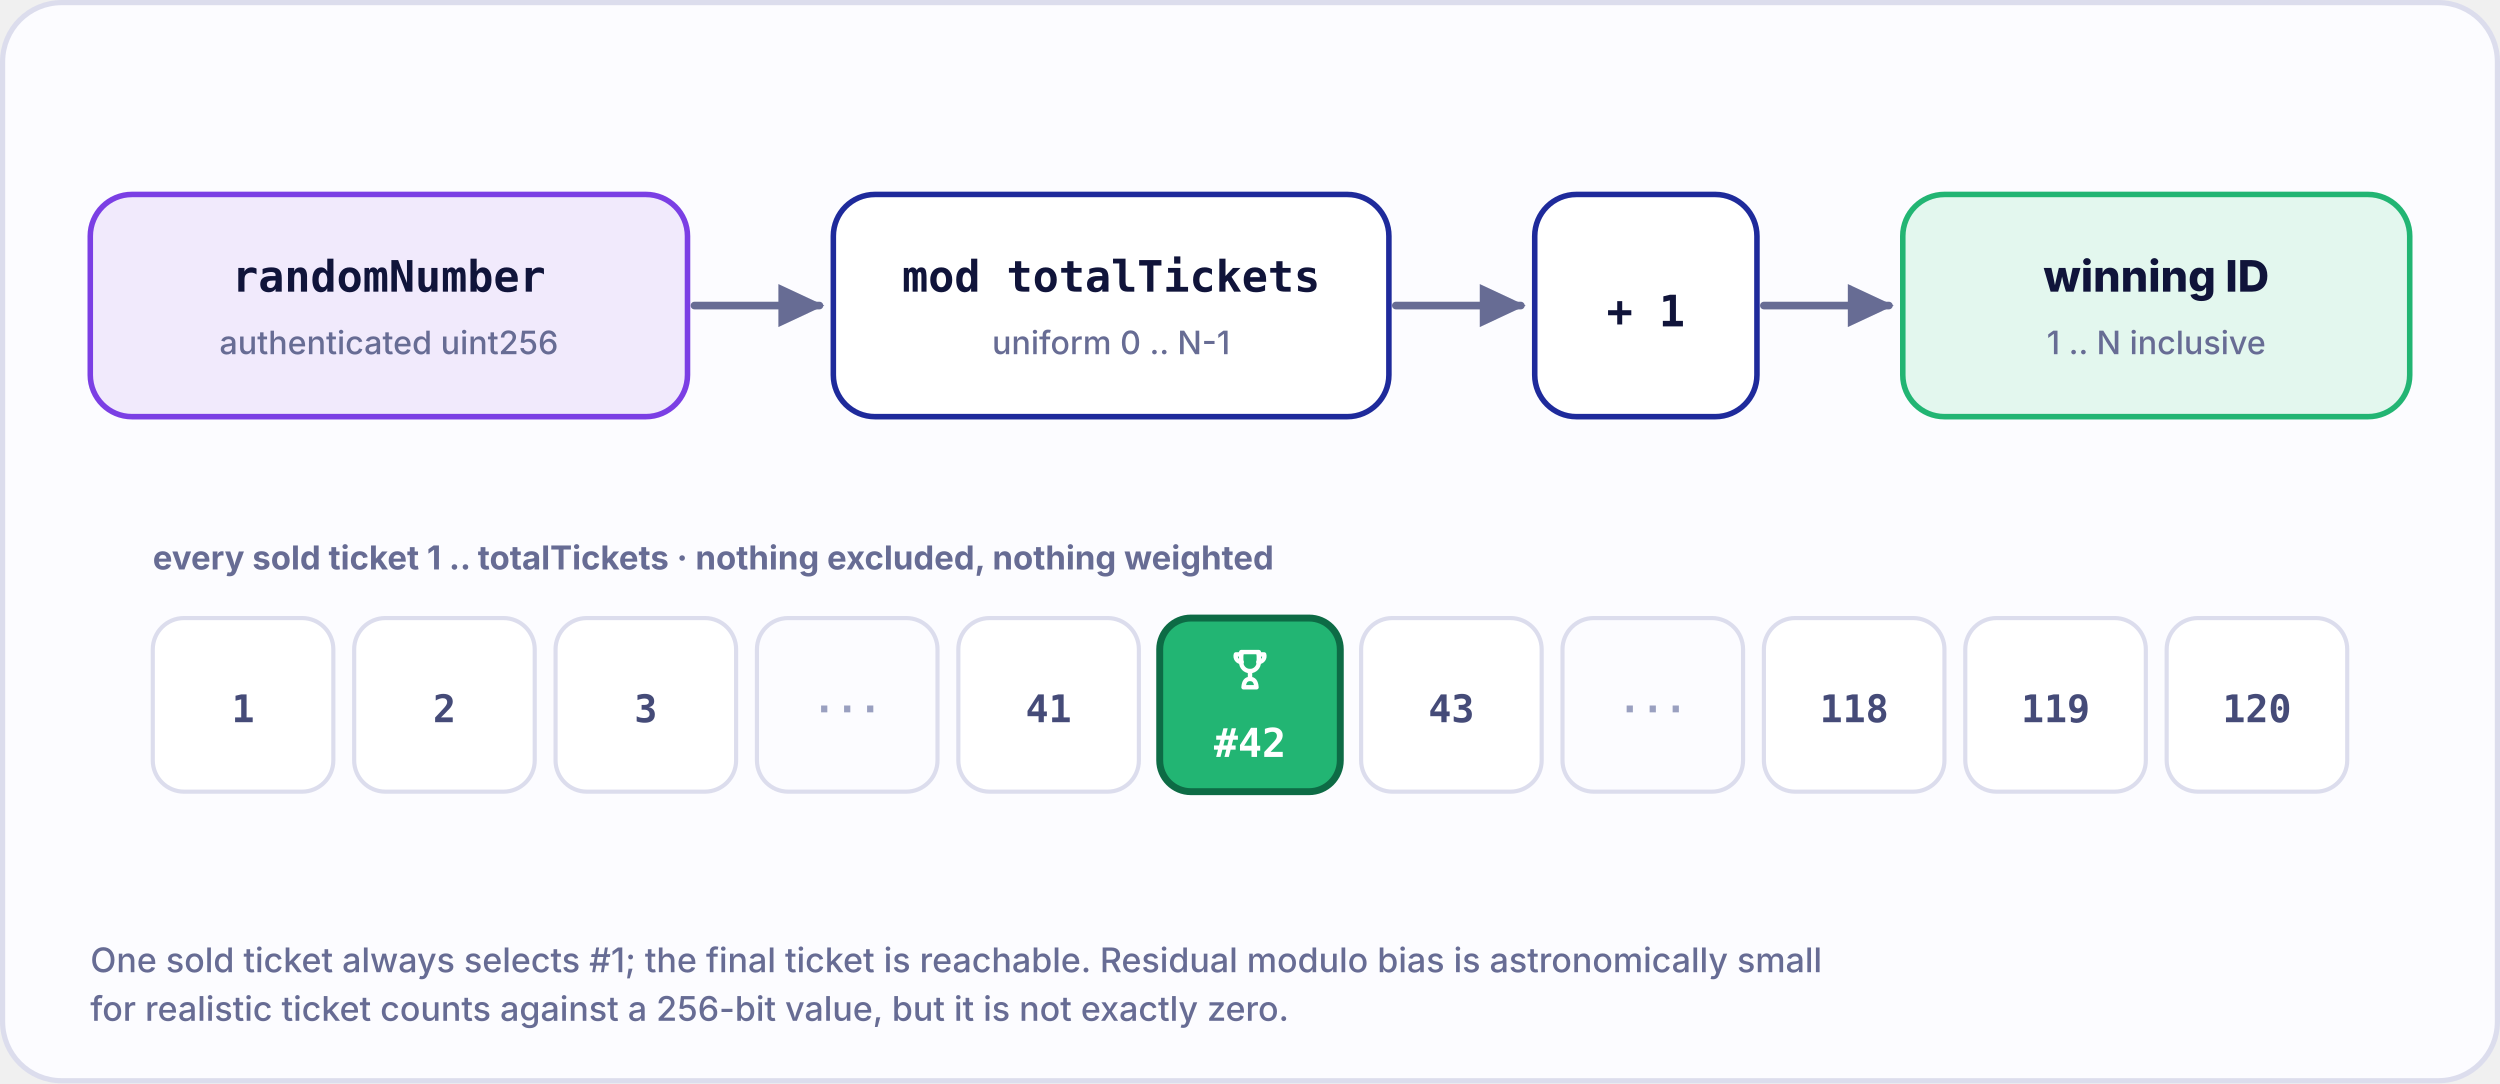
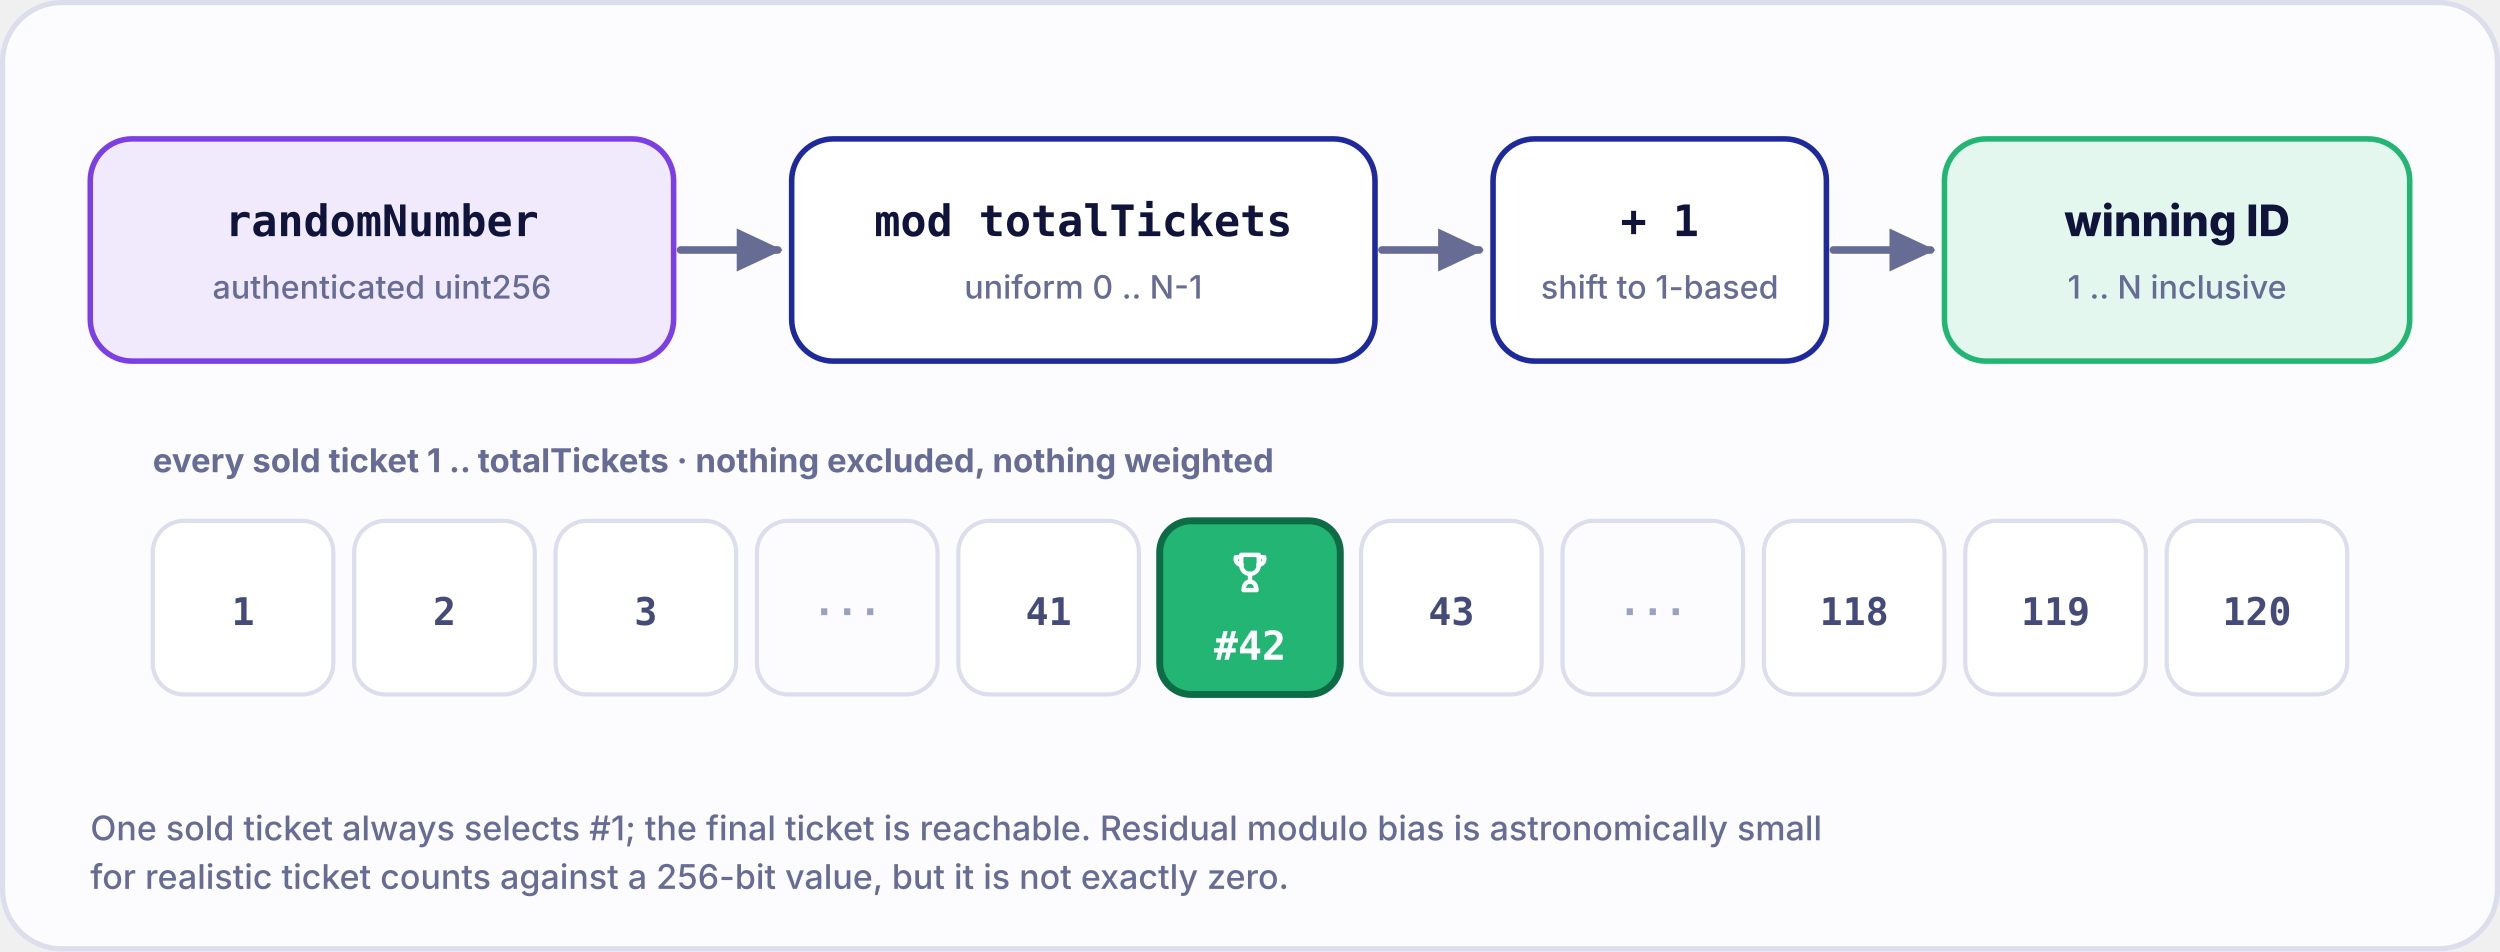
- <svg xmlns="http://www.w3.org/2000/svg" role="img" aria-labelledby="f08-title f08-desc" viewBox="0 0 720 312" font-family="Inter,'Helvetica Neue',Arial,sans-serif">
+ <svg xmlns="http://www.w3.org/2000/svg" role="img" aria-labelledby="f08-title f08-desc" viewBox="0 0 720 274" font-family="Inter,'Helvetica Neue',Arial,sans-serif">
  <defs>
    <marker id="f08m676c94" viewBox="0 0 10 10" refX="8.4" refY="5" markerWidth="6.4" markerHeight="6.4" orient="auto-start-reverse">
      <path d="M 0 0.6 L 9.4 5 L 0 9.4 z" fill="#676c94" />
    </marker>
  </defs>
-   <rect x="0.75" y="0.75" width="718.5" height="310.5" rx="17" fill="#fcfcff" stroke="#dcdded" stroke-width="1.5" />
-   <rect x="26" y="56" width="172" height="64" rx="12" fill="#f1eafc" stroke="#7b3fe4" stroke-width="1.6" />
-   <text x="112" y="84" text-anchor="middle" font-family="'SF Mono',Menlo,Consolas,monospace" font-size="12.5" font-weight="760" fill="#10143a">randomNumber</text>
-   <text x="112" y="102" text-anchor="middle" font-family="Inter,'Helvetica Neue',Arial,sans-serif" font-size="9.3" font-weight="550" fill="#676c94">authenticated uint256</text>
-   <rect x="240" y="56" width="160" height="64" rx="12" fill="#ffffff" stroke="#1e2a9b" stroke-width="1.6" />
-   <text x="320" y="84" text-anchor="middle" font-family="'SF Mono',Menlo,Consolas,monospace" font-size="12.5" font-weight="760" fill="#10143a">mod totalTickets</text>
-   <text x="320" y="102" text-anchor="middle" font-family="Inter,'Helvetica Neue',Arial,sans-serif" font-size="9.3" font-weight="550" fill="#676c94">uniform 0 .. N-1</text>
-   <rect x="442" y="56" width="64" height="64" rx="12" fill="#ffffff" stroke="#1e2a9b" stroke-width="1.6" />
-   <text x="474" y="94" text-anchor="middle" font-family="'SF Mono',Menlo,Consolas,monospace" font-size="12.5" font-weight="760" fill="#10143a">+ 1</text>
-   <rect x="548" y="56" width="146" height="64" rx="12" fill="#e3f7ee" stroke="#22b573" stroke-width="1.6" />
-   <text x="621" y="84" text-anchor="middle" font-family="Inter,'Helvetica Neue',Arial,sans-serif" font-size="12.5" font-weight="760" fill="#10143a">winning ID</text>
-   <text x="621" y="102" text-anchor="middle" font-family="Inter,'Helvetica Neue',Arial,sans-serif" font-size="9.3" font-weight="550" fill="#676c94">1 .. N inclusive</text>
-   <line x1="200" y1="88" x2="236" y2="88" stroke="#676c94" stroke-width="2.2" stroke-linecap="round" marker-end="url(#f08m676c94)" />
-   <line x1="402" y1="88" x2="438" y2="88" stroke="#676c94" stroke-width="2.2" stroke-linecap="round" marker-end="url(#f08m676c94)" />
-   <line x1="508" y1="88" x2="544" y2="88" stroke="#676c94" stroke-width="2.2" stroke-linecap="round" marker-end="url(#f08m676c94)" />
-   <text x="44" y="164" text-anchor="start" font-family="Inter,'Helvetica Neue',Arial,sans-serif" font-size="9.5" font-weight="650" fill="#676c94">every sold ticket 1 .. totalTickets · nothing excluded, nothing weighted</text>
-   <rect x="44" y="178" width="52" height="50" rx="9" fill="#ffffff" stroke="#dcdded" stroke-width="1.2" />
-   <text x="70" y="208" text-anchor="middle" font-family="'SF Mono',Menlo,Consolas,monospace" font-size="11" font-weight="650" fill="#454b78">1</text>
-   <rect x="102" y="178" width="52" height="50" rx="9" fill="#ffffff" stroke="#dcdded" stroke-width="1.2" />
-   <text x="128" y="208" text-anchor="middle" font-family="'SF Mono',Menlo,Consolas,monospace" font-size="11" font-weight="650" fill="#454b78">2</text>
-   <rect x="160" y="178" width="52" height="50" rx="9" fill="#ffffff" stroke="#dcdded" stroke-width="1.2" />
-   <text x="186" y="208" text-anchor="middle" font-family="'SF Mono',Menlo,Consolas,monospace" font-size="11" font-weight="650" fill="#454b78">3</text>
-   <rect x="218" y="178" width="52" height="50" rx="9" fill="#fcfcff" stroke="#dcdded" stroke-width="1.2" />
-   <text x="244" y="208" text-anchor="middle" font-family="'SF Mono',Menlo,Consolas,monospace" font-size="11" font-weight="650" fill="#9aa0c0">···</text>
-   <rect x="276" y="178" width="52" height="50" rx="9" fill="#ffffff" stroke="#dcdded" stroke-width="1.2" />
-   <text x="302" y="208" text-anchor="middle" font-family="'SF Mono',Menlo,Consolas,monospace" font-size="11" font-weight="650" fill="#454b78">41</text>
-   <rect x="334" y="178" width="52" height="50" rx="9" fill="#22b573" stroke="#0d6b45" stroke-width="2" />
-   <g transform="translate(352 185) scale(0.667)" stroke="#ffffff" fill="none" stroke-width="1.9" stroke-linecap="round" stroke-linejoin="round" color="#ffffff">
+   <rect x="0.75" y="0.75" width="718.5" height="272.5" rx="17" fill="#fcfcff" stroke="#dcdded" stroke-width="1.5" />
+   <rect x="26" y="40" width="168" height="64" rx="12" fill="#f1eafc" stroke="#7b3fe4" stroke-width="1.6" />
+   <text x="110" y="68" text-anchor="middle" font-family="'SF Mono',Menlo,Consolas,monospace" font-size="12.5" font-weight="760" fill="#10143a">randomNumber</text>
+   <text x="110" y="86" text-anchor="middle" font-family="Inter,'Helvetica Neue',Arial,sans-serif" font-size="9.3" font-weight="550" fill="#676c94">authenticated uint256</text>
+   <rect x="228" y="40" width="168" height="64" rx="12" fill="#ffffff" stroke="#1e2a9b" stroke-width="1.6" />
+   <text x="312" y="68" text-anchor="middle" font-family="'SF Mono',Menlo,Consolas,monospace" font-size="12.5" font-weight="760" fill="#10143a">mod totalTickets</text>
+   <text x="312" y="86" text-anchor="middle" font-family="Inter,'Helvetica Neue',Arial,sans-serif" font-size="9.3" font-weight="550" fill="#676c94">uniform 0 .. N-1</text>
+   <rect x="430" y="40" width="96" height="64" rx="12" fill="#ffffff" stroke="#1e2a9b" stroke-width="1.6" />
+   <text x="478" y="68" text-anchor="middle" font-family="'SF Mono',Menlo,Consolas,monospace" font-size="12.5" font-weight="760" fill="#10143a">+ 1</text>
+   <text x="478" y="86" text-anchor="middle" font-family="Inter,'Helvetica Neue',Arial,sans-serif" font-size="9.3" font-weight="550" fill="#676c94">shift to 1-based</text>
+   <rect x="560" y="40" width="134" height="64" rx="12" fill="#e3f7ee" stroke="#22b573" stroke-width="1.6" />
+   <text x="627" y="68" text-anchor="middle" font-family="Inter,'Helvetica Neue',Arial,sans-serif" font-size="12.5" font-weight="760" fill="#10143a">winning ID</text>
+   <text x="627" y="86" text-anchor="middle" font-family="Inter,'Helvetica Neue',Arial,sans-serif" font-size="9.3" font-weight="550" fill="#676c94">1 .. N inclusive</text>
+   <line x1="196" y1="72" x2="224" y2="72" stroke="#676c94" stroke-width="2.2" stroke-linecap="round" marker-end="url(#f08m676c94)" />
+   <line x1="398" y1="72" x2="426" y2="72" stroke="#676c94" stroke-width="2.2" stroke-linecap="round" marker-end="url(#f08m676c94)" />
+   <line x1="528" y1="72" x2="556" y2="72" stroke="#676c94" stroke-width="2.2" stroke-linecap="round" marker-end="url(#f08m676c94)" />
+   <text x="44" y="136" text-anchor="start" font-family="Inter,'Helvetica Neue',Arial,sans-serif" font-size="9.5" font-weight="650" fill="#676c94">every sold ticket 1 .. totalTickets · nothing excluded, nothing weighted</text>
+   <rect x="44" y="150" width="52" height="50" rx="9" fill="#ffffff" stroke="#dcdded" stroke-width="1.2" />
+   <text x="70" y="180" text-anchor="middle" font-family="'SF Mono',Menlo,Consolas,monospace" font-size="11" font-weight="650" fill="#454b78">1</text>
+   <rect x="102" y="150" width="52" height="50" rx="9" fill="#ffffff" stroke="#dcdded" stroke-width="1.2" />
+   <text x="128" y="180" text-anchor="middle" font-family="'SF Mono',Menlo,Consolas,monospace" font-size="11" font-weight="650" fill="#454b78">2</text>
+   <rect x="160" y="150" width="52" height="50" rx="9" fill="#ffffff" stroke="#dcdded" stroke-width="1.2" />
+   <text x="186" y="180" text-anchor="middle" font-family="'SF Mono',Menlo,Consolas,monospace" font-size="11" font-weight="650" fill="#454b78">3</text>
+   <rect x="218" y="150" width="52" height="50" rx="9" fill="#fcfcff" stroke="#dcdded" stroke-width="1.2" />
+   <text x="244" y="180" text-anchor="middle" font-family="'SF Mono',Menlo,Consolas,monospace" font-size="11" font-weight="650" fill="#9aa0c0">···</text>
+   <rect x="276" y="150" width="52" height="50" rx="9" fill="#ffffff" stroke="#dcdded" stroke-width="1.2" />
+   <text x="302" y="180" text-anchor="middle" font-family="'SF Mono',Menlo,Consolas,monospace" font-size="11" font-weight="650" fill="#454b78">41</text>
+   <rect x="334" y="150" width="52" height="50" rx="9" fill="#22b573" stroke="#0d6b45" stroke-width="2" />
+   <g transform="translate(352 157) scale(0.667)" stroke="#ffffff" fill="none" stroke-width="1.9" stroke-linecap="round" stroke-linejoin="round" color="#ffffff">
    <path d="M8.2 4.2h7.6v4.4a3.8 3.8 0 0 1-7.6 0z" />
    <path d="M8.2 5.2H5.9a2.55 2.55 0 0 0 2.5 3.3M15.8 5.2h2.3a2.55 2.55 0 0 1-2.5 3.3M12 12.4v3.4M9.2 19.4h5.6M12 15.8c-1.7 0-2.6 1.1-2.8 3.6M12 15.8c1.7 0 2.6 1.1 2.8 3.6" />
  </g>
-   <text x="360" y="218" text-anchor="middle" font-family="'SF Mono',Menlo,Consolas,monospace" font-size="11.5" font-weight="800" fill="#ffffff">#42</text>
-   <rect x="392" y="178" width="52" height="50" rx="9" fill="#ffffff" stroke="#dcdded" stroke-width="1.2" />
-   <text x="418" y="208" text-anchor="middle" font-family="'SF Mono',Menlo,Consolas,monospace" font-size="11" font-weight="650" fill="#454b78">43</text>
-   <rect x="450" y="178" width="52" height="50" rx="9" fill="#fcfcff" stroke="#dcdded" stroke-width="1.2" />
-   <text x="476" y="208" text-anchor="middle" font-family="'SF Mono',Menlo,Consolas,monospace" font-size="11" font-weight="650" fill="#9aa0c0">···</text>
-   <rect x="508" y="178" width="52" height="50" rx="9" fill="#ffffff" stroke="#dcdded" stroke-width="1.2" />
-   <text x="534" y="208" text-anchor="middle" font-family="'SF Mono',Menlo,Consolas,monospace" font-size="11" font-weight="650" fill="#454b78">118</text>
-   <rect x="566" y="178" width="52" height="50" rx="9" fill="#ffffff" stroke="#dcdded" stroke-width="1.2" />
-   <text x="592" y="208" text-anchor="middle" font-family="'SF Mono',Menlo,Consolas,monospace" font-size="11" font-weight="650" fill="#454b78">119</text>
-   <rect x="624" y="178" width="52" height="50" rx="9" fill="#ffffff" stroke="#dcdded" stroke-width="1.2" />
-   <text x="650" y="208" text-anchor="middle" font-family="'SF Mono',Menlo,Consolas,monospace" font-size="11" font-weight="650" fill="#454b78">120</text>
-   <text x="26" y="280" text-anchor="start" font-family="Inter,'Helvetica Neue',Arial,sans-serif" font-size="9.8" font-weight="550" fill="#676c94">One sold ticket always selects #1; the final ticket is reachable. Residual modulo bias is astronomically small</text>
-   <text x="26" y="294" text-anchor="start" font-family="Inter,'Helvetica Neue',Arial,sans-serif" font-size="9.8" font-weight="550" fill="#676c94">for realistic ticket counts against a 256-bit value, but it is not exactly zero.</text>
+   <text x="360" y="190" text-anchor="middle" font-family="'SF Mono',Menlo,Consolas,monospace" font-size="11.5" font-weight="800" fill="#ffffff">#42</text>
+   <rect x="392" y="150" width="52" height="50" rx="9" fill="#ffffff" stroke="#dcdded" stroke-width="1.2" />
+   <text x="418" y="180" text-anchor="middle" font-family="'SF Mono',Menlo,Consolas,monospace" font-size="11" font-weight="650" fill="#454b78">43</text>
+   <rect x="450" y="150" width="52" height="50" rx="9" fill="#fcfcff" stroke="#dcdded" stroke-width="1.2" />
+   <text x="476" y="180" text-anchor="middle" font-family="'SF Mono',Menlo,Consolas,monospace" font-size="11" font-weight="650" fill="#9aa0c0">···</text>
+   <rect x="508" y="150" width="52" height="50" rx="9" fill="#ffffff" stroke="#dcdded" stroke-width="1.2" />
+   <text x="534" y="180" text-anchor="middle" font-family="'SF Mono',Menlo,Consolas,monospace" font-size="11" font-weight="650" fill="#454b78">118</text>
+   <rect x="566" y="150" width="52" height="50" rx="9" fill="#ffffff" stroke="#dcdded" stroke-width="1.2" />
+   <text x="592" y="180" text-anchor="middle" font-family="'SF Mono',Menlo,Consolas,monospace" font-size="11" font-weight="650" fill="#454b78">119</text>
+   <rect x="624" y="150" width="52" height="50" rx="9" fill="#ffffff" stroke="#dcdded" stroke-width="1.2" />
+   <text x="650" y="180" text-anchor="middle" font-family="'SF Mono',Menlo,Consolas,monospace" font-size="11" font-weight="650" fill="#454b78">120</text>
+   <text x="26" y="242" text-anchor="start" font-family="Inter,'Helvetica Neue',Arial,sans-serif" font-size="9.8" font-weight="550" fill="#676c94">One sold ticket always selects #1; the final ticket is reachable. Residual modulo bias is astronomically small</text>
+   <text x="26" y="256" text-anchor="start" font-family="Inter,'Helvetica Neue',Arial,sans-serif" font-size="9.8" font-weight="550" fill="#676c94">for realistic ticket counts against a 256-bit value, but it is not exactly zero.</text>
</svg>
